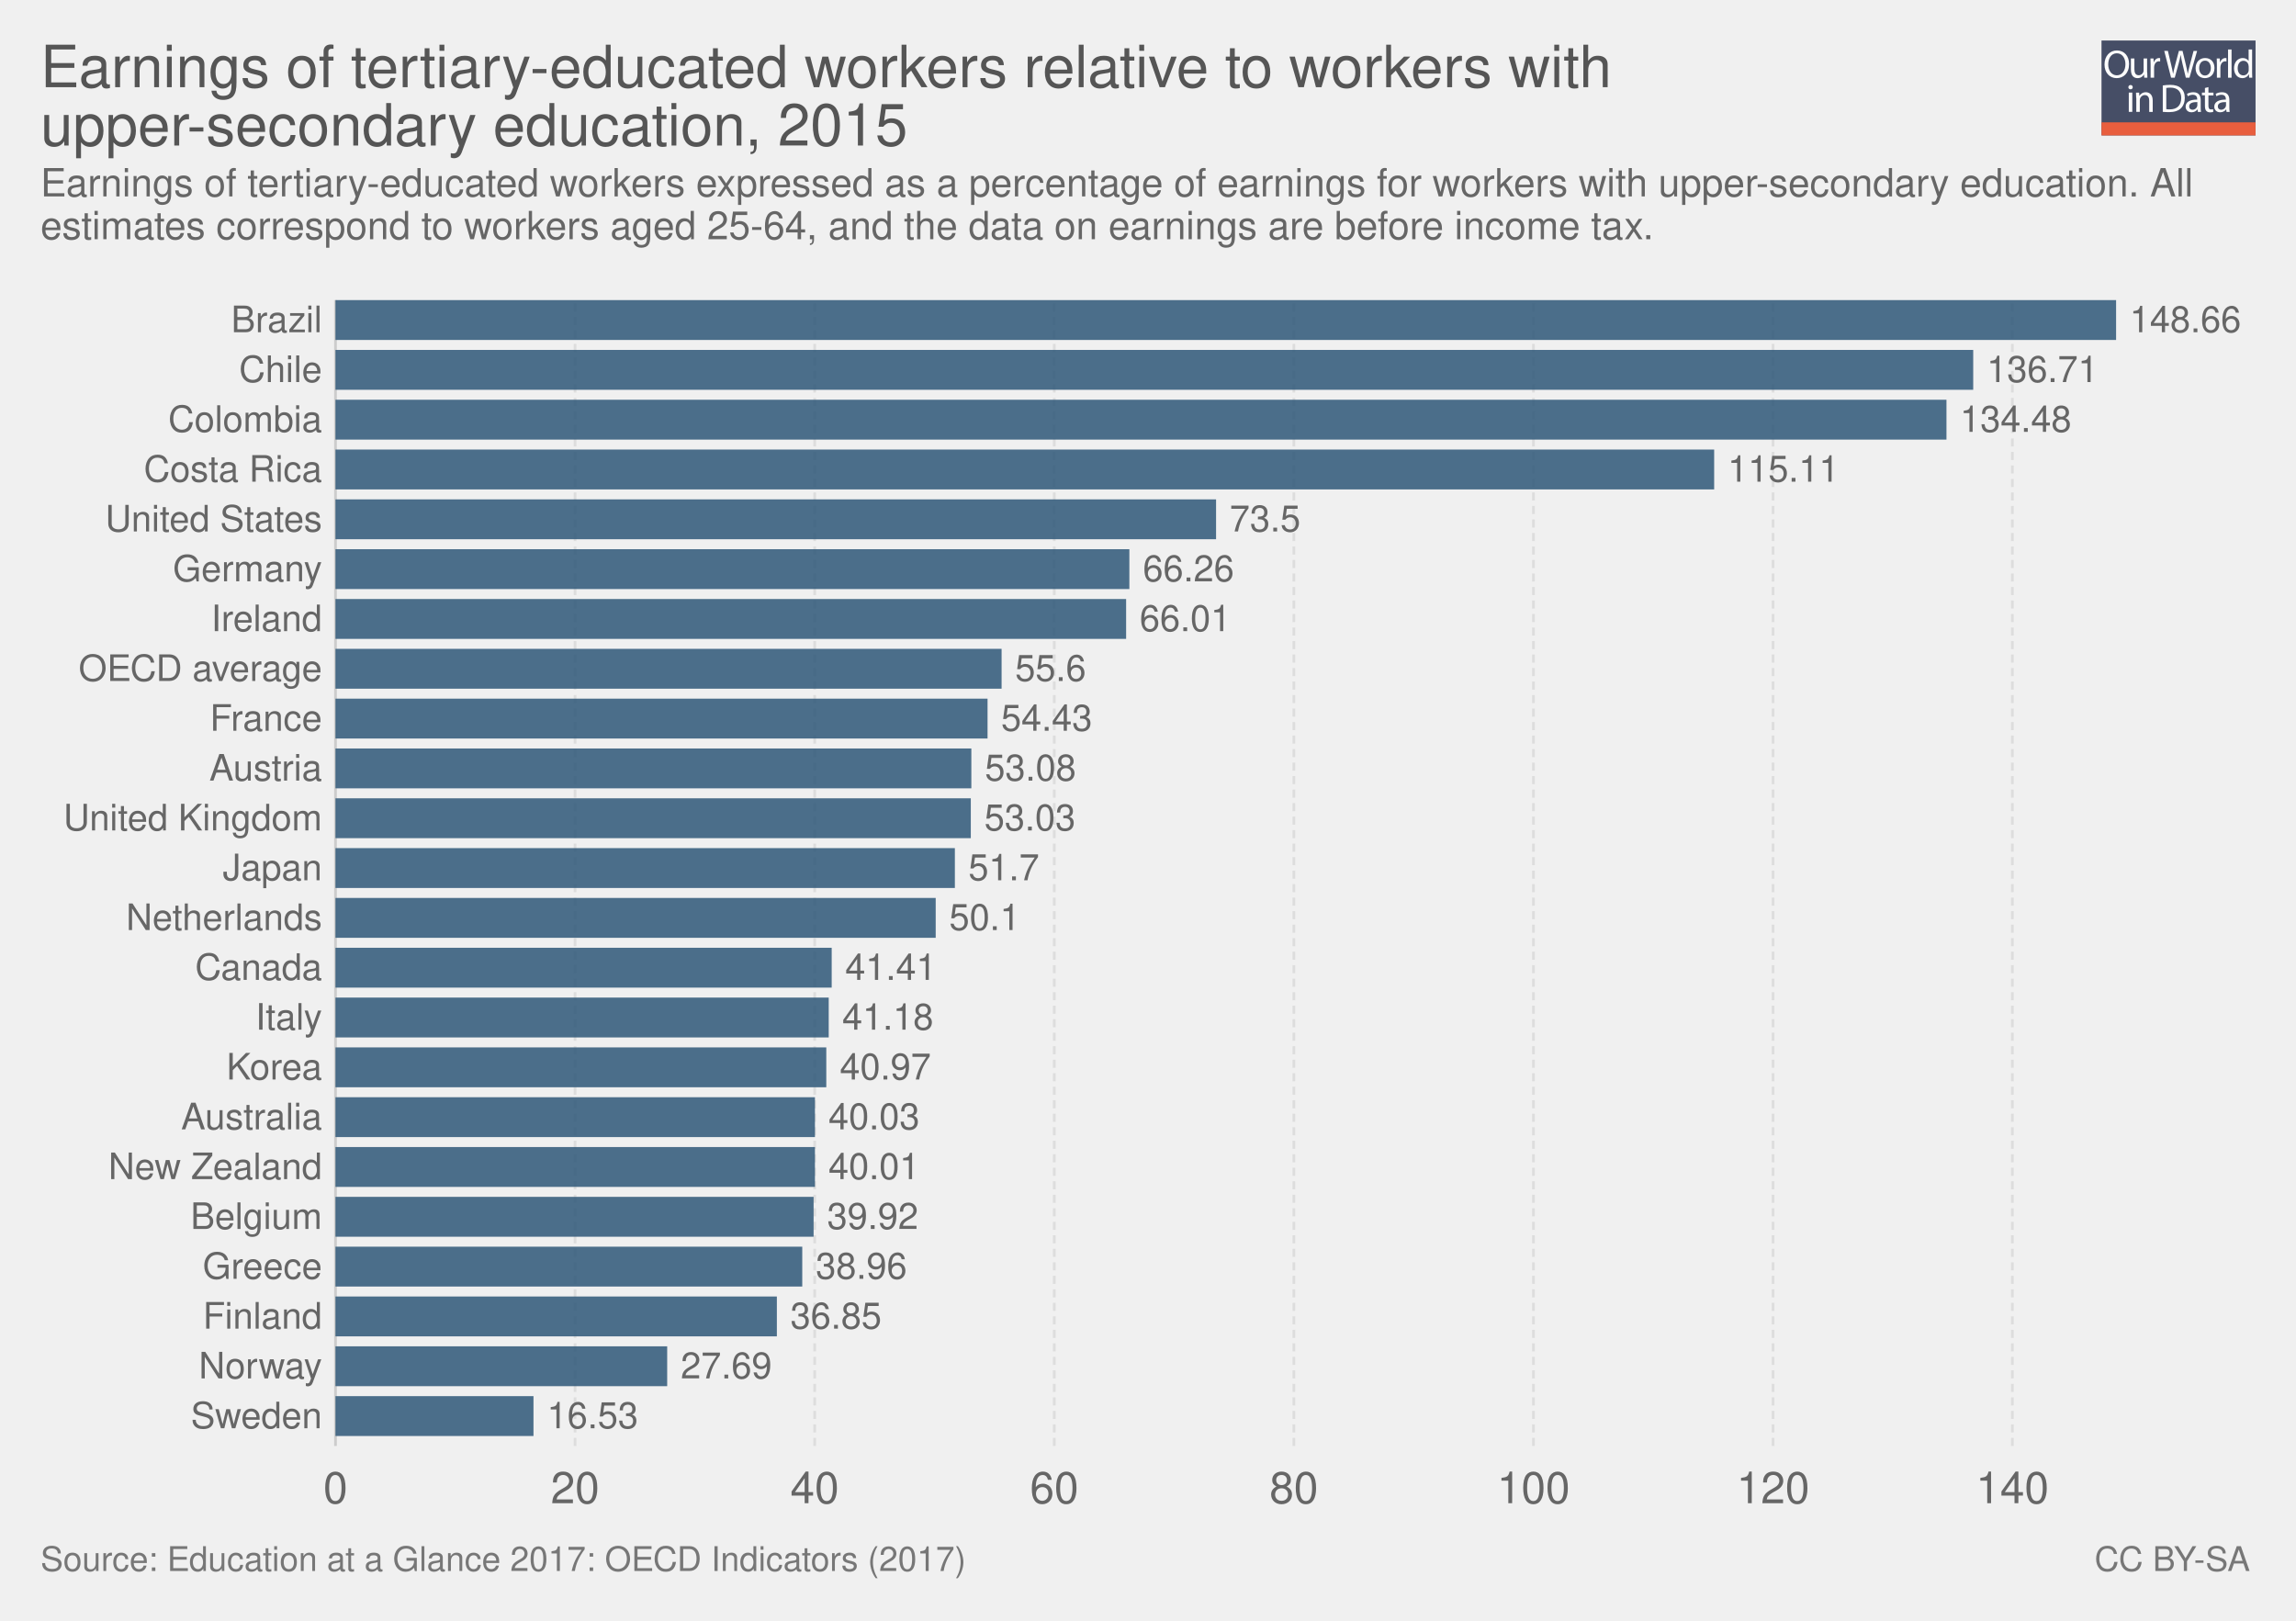
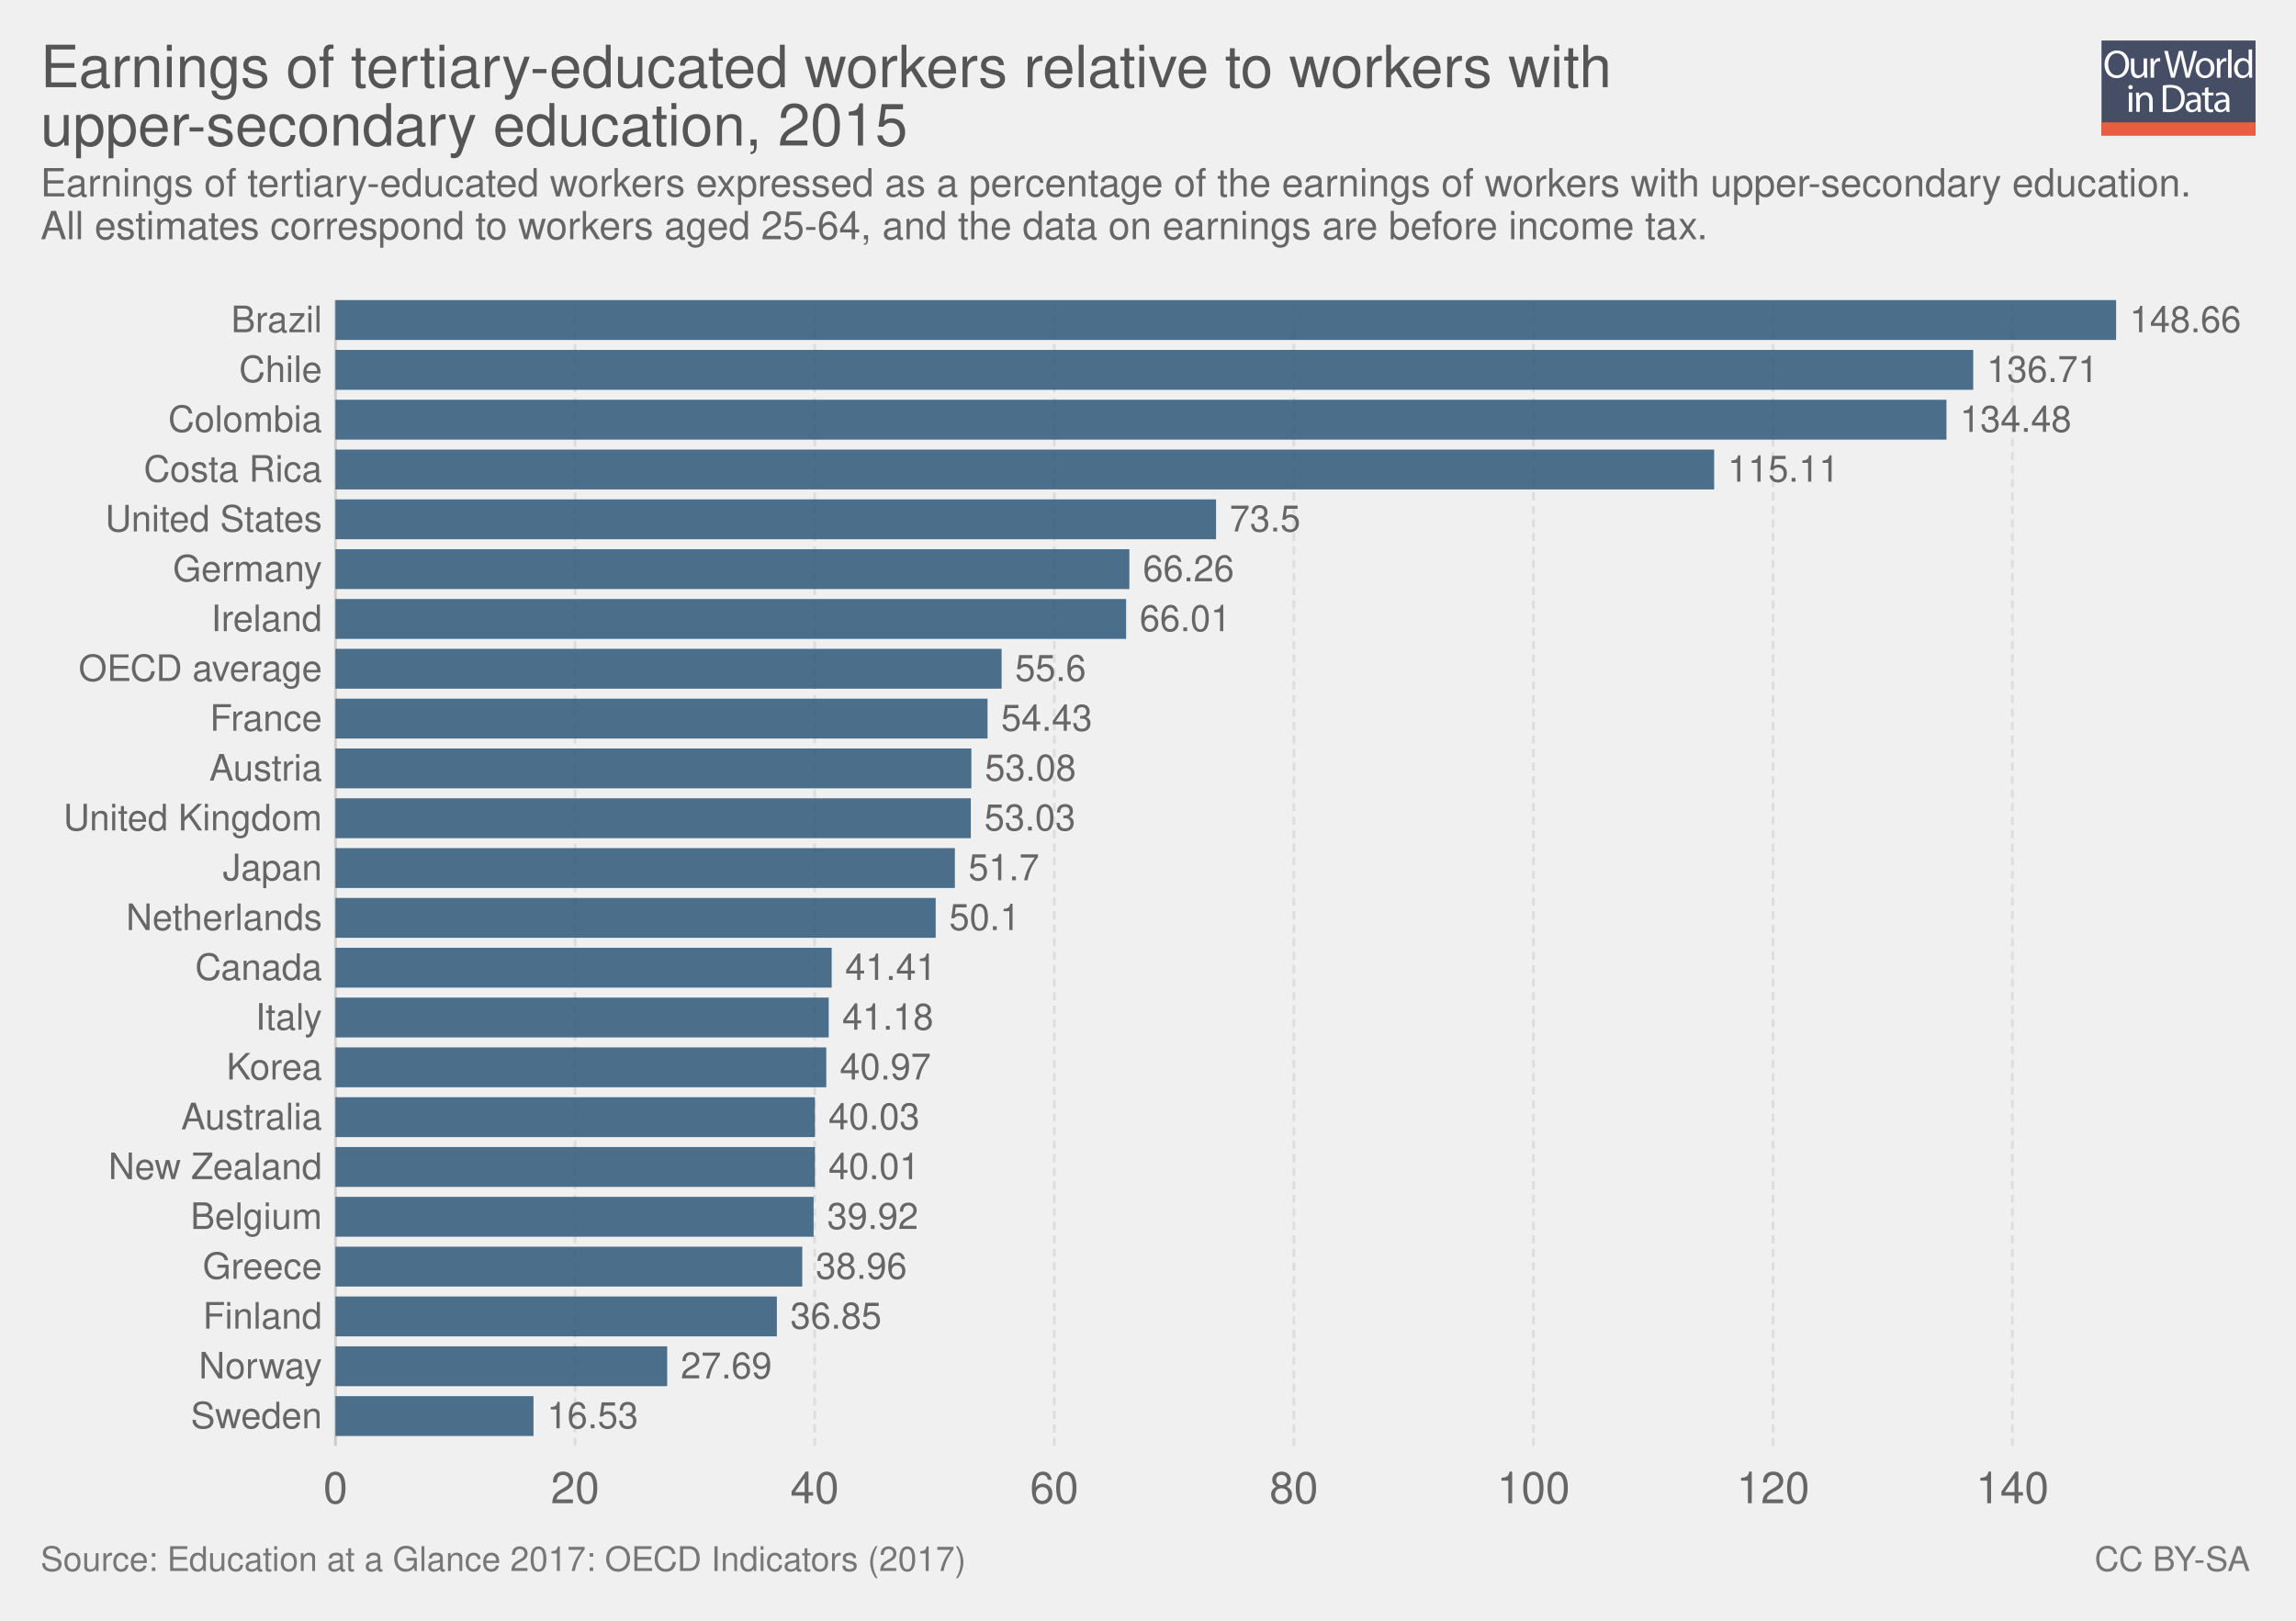
<svg xmlns="http://www.w3.org/2000/svg" xmlns:xlink="http://www.w3.org/1999/xlink" version="1.1" style="font-family: 'Helvetica Neue', Helvetica, Arial, sans-serif; font-size: 18px; background-color: white; text-rendering: optimizeLegibility; -webkit-font-smoothing: antialiased;" width="850" height="600">
  <g class="ChartTab">
    <g class="HeaderView">
      <g opacity="0.8" transform="translate(778, 15) scale(0.27)">
        <a xlink:href="https://ourworldindata.org" target="_blank">
          <g>
            <rect x="0" y="0" fill="#1B2543" width="211.2" height="130.1" />
            <rect x="0" y="112.2" fill="#E63912" width="211.2" height="17.9" />
            <g>
              <rect x="1.2" y="12.3" fill="none" width="210.2" height="99.2" />
              <path fill="#FFFFFF" d="M37.8,32.2c0,12.7-7.7,19.4-17.1,19.4c-9.7,0-16.6-7.5-16.6-18.7c0-11.7,7.3-19.3,17.1-19.3 C31.3,13.7,37.8,21.3,37.8,32.2z M9.2,32.8c0,7.9,4.3,14.9,11.8,14.9c7.5,0,11.8-6.9,11.8-15.3c0-7.3-3.8-14.9-11.8-14.9 C13.1,17.5,9.2,24.8,9.2,32.8z" />
              <path fill="#FFFFFF" d="M62.7,43.8c0,2.7,0.1,5.1,0.2,7.2h-4.3l-0.3-4.3h-0.1c-1.3,2.1-4,4.9-8.8,4.9c-4.2,0-9.1-2.3-9.1-11.6 V24.6h4.8v14.6c0,5,1.5,8.4,5.9,8.4c3.2,0,5.5-2.2,6.3-4.4c0.3-0.7,0.4-1.6,0.4-2.5V24.6h4.8V43.8z" />
              <path fill="#FFFFFF" d="M67.3,32.8c0-3.1-0.1-5.8-0.2-8.2h4.2l0.2,5.2h0.2c1.2-3.5,4.1-5.8,7.3-5.8c0.5,0,0.9,0.1,1.4,0.2v4.5 c-0.5-0.1-1-0.2-1.6-0.2c-3.4,0-5.8,2.6-6.5,6.2c-0.1,0.7-0.2,1.4-0.2,2.2V51h-4.8V32.8z" />
              <path fill="#FFFFFF" d="M95.4,51l-9.4-36.8h5l4.4,18.6c1.1,4.6,2.1,9.2,2.7,12.7h0.1c0.6-3.7,1.8-8,3-12.8l4.9-18.5h5l4.5,18.7 c1,4.4,2,8.7,2.6,12.6h0.1c0.8-4,1.8-8.1,3-12.7l4.9-18.5h4.9L120.6,51h-5L111,31.9c-1.1-4.7-1.9-8.3-2.4-12h-0.1 c-0.7,3.7-1.5,7.3-2.8,12L100.4,51H95.4z" />
              <path fill="#FFFFFF" d="M154.9,37.6c0,9.8-6.8,14-13.2,14c-7.2,0-12.7-5.2-12.7-13.6c0-8.8,5.8-14,13.1-14 C149.8,24,154.9,29.5,154.9,37.6z M133.9,37.9c0,5.8,3.3,10.1,8,10.1c4.6,0,8-4.3,8-10.3c0-4.5-2.2-10.1-7.9-10.1 C136.3,27.6,133.9,32.8,133.9,37.9z" />
              <path fill="#FFFFFF" d="M158.2,32.8c0-3.1-0.1-5.8-0.2-8.2h4.2l0.2,5.2h0.2c1.2-3.5,4.1-5.8,7.3-5.8c0.5,0,0.9,0.1,1.4,0.2v4.5 c-0.5-0.1-1-0.2-1.6-0.2c-3.4,0-5.8,2.6-6.5,6.2c-0.1,0.7-0.2,1.4-0.2,2.2V51h-4.8V32.8z" />
              <path fill="#FFFFFF" d="M173.5,12.3h4.8V51h-4.8V12.3z" />
              <path fill="#FFFFFF" d="M206.5,12.3v31.9c0,2.3,0.1,5,0.2,6.8h-4.3l-0.2-4.6H202c-1.5,2.9-4.7,5.2-9,5.2 c-6.4,0-11.3-5.4-11.3-13.4c-0.1-8.8,5.4-14.2,11.9-14.2c4,0,6.8,1.9,8,4h0.1V12.3H206.5z M201.7,35.4c0-0.6-0.1-1.4-0.2-2 c-0.7-3.1-3.3-5.6-6.9-5.6c-5,0-7.9,4.4-7.9,10.2c0,5.3,2.6,9.8,7.8,9.8c3.2,0,6.2-2.1,7.1-5.7c0.2-0.7,0.2-1.3,0.2-2.1V35.4z" />
              <path fill="#FFFFFF" d="M42.8,64c0.1,1.6-1.1,2.9-3.1,2.9c-1.7,0-2.9-1.3-2.9-2.9c0-1.7,1.3-3,3-3C41.7,61,42.8,62.3,42.8,64z M37.4,97.8V71.4h4.8v26.4H37.4z" />
              <path fill="#FFFFFF" d="M47.5,78.6c0-2.7-0.1-5-0.2-7.1h4.3l0.3,4.4h0.1c1.3-2.5,4.4-5,8.8-5c3.7,0,9.4,2.2,9.4,11.2v15.8h-4.8 V82.6c0-4.3-1.6-7.8-6.1-7.8c-3.2,0-5.6,2.2-6.5,4.9c-0.2,0.6-0.3,1.4-0.3,2.2v15.9h-4.8V78.6z" />
              <path fill="#FFFFFF" d="M84,61.6c2.9-0.4,6.3-0.8,10.1-0.8c6.8,0,11.7,1.6,14.9,4.6c3.3,3,5.2,7.3,5.2,13.2c0,6-1.9,10.9-5.3,14.3 c-3.4,3.4-9.1,5.3-16.3,5.3c-3.4,0-6.2-0.2-8.6-0.4V61.6z M88.8,94.1c1.2,0.2,3,0.3,4.8,0.3c10.2,0,15.7-5.7,15.7-15.6 c0.1-8.7-4.9-14.2-14.9-14.2c-2.5,0-4.3,0.2-5.6,0.5V94.1z" />
              <path fill="#FFFFFF" d="M132.1,97.8l-0.4-3.3h-0.2c-1.5,2.1-4.3,3.9-8.1,3.9c-5.4,0-8.1-3.8-8.1-7.6c0-6.4,5.7-9.9,15.9-9.8v-0.5 c0-2.2-0.6-6.1-6-6.1c-2.5,0-5,0.8-6.9,2l-1.1-3.2c2.2-1.4,5.4-2.3,8.7-2.3c8.1,0,10.1,5.5,10.1,10.8v9.9c0,2.3,0.1,4.5,0.4,6.3 H132.1z M131.4,84.4c-5.3-0.1-11.2,0.8-11.2,5.9c0,3.1,2.1,4.6,4.5,4.6c3.4,0,5.6-2.2,6.4-4.4c0.2-0.5,0.3-1,0.3-1.5V84.4z" />
              <path fill="#FFFFFF" d="M146.6,63.9v7.6h6.9v3.7h-6.9v14.2c0,3.3,0.9,5.1,3.6,5.1c1.3,0,2.2-0.2,2.8-0.3l0.2,3.6 c-0.9,0.4-2.4,0.7-4.3,0.7c-2.2,0-4-0.7-5.2-2c-1.4-1.4-1.9-3.8-1.9-6.9V75.1h-4.1v-3.7h4.1v-6.3L146.6,63.9z" />
              <path fill="#FFFFFF" d="M171.4,97.8l-0.4-3.3h-0.2c-1.5,2.1-4.3,3.9-8.1,3.9c-5.4,0-8.1-3.8-8.1-7.6c0-6.4,5.7-9.9,15.9-9.8v-0.5 c0-2.2-0.6-6.1-6-6.1c-2.5,0-5,0.8-6.9,2l-1.1-3.2c2.2-1.4,5.4-2.3,8.7-2.3c8.1,0,10.1,5.5,10.1,10.8v9.9c0,2.3,0.1,4.5,0.4,6.3 H171.4z M170.7,84.4c-5.3-0.1-11.2,0.8-11.2,5.9c0,3.1,2.1,4.6,4.5,4.6c3.4,0,5.6-2.2,6.4-4.4c0.2-0.5,0.3-1,0.3-1.5V84.4z" />
            </g>
          </g>
        </a>
      </g>
      <a href="https://ourworldindata.org/grapher/earnings-of-tertiary-educated-workers-relative-to-workers-with-upper-secondary-education" target="_blank">
        <text font-size="21.60" x="15.0" y="32.3" fill="#555">
          <tspan x="15" y="32.28">Earnings of tertiary-educated workers relative to workers with</tspan>
          <tspan x="15" y="53.88">upper-secondary education, 2015</tspan>
        </text>
      </a>
      <text font-size="14.40" x="15.0" y="72.7" fill="#666">
-         <tspan x="15" y="72.72">Earnings of tertiary-educated workers expressed as a percentage of earnings for workers with upper-secondary education. All</tspan>
-         <tspan x="15" y="88.56">estimates correspond to workers aged 25-64, and the data on earnings are before income tax.</tspan>
+         <tspan x="15" y="72.72">Earnings of tertiary-educated workers expressed as a percentage of the earnings of workers with upper-secondary education.</tspan>
+         <tspan x="15" y="88.56">All estimates correspond to workers aged 25-64, and the data on earnings are before income tax.</tspan>
      </text>
    </g>
    <g class="DiscreteBarChart">
      <rect x="15" y="111.1" width="810" height="445.4" opacity="0" fill="rgba(255,255,255,0)" />
      <g class="HorizontalAxis">
        <text x="124.2" y="556.5" fill="#666" text-anchor="middle" font-size="16.2">0</text>
        <text x="212.9" y="556.5" fill="#666" text-anchor="middle" font-size="16.2">20</text>
        <text x="301.6" y="556.5" fill="#666" text-anchor="middle" font-size="16.2">40</text>
        <text x="390.3" y="556.5" fill="#666" text-anchor="middle" font-size="16.2">60</text>
        <text x="479" y="556.5" fill="#666" text-anchor="middle" font-size="16.2">80</text>
        <text x="567.7" y="556.5" fill="#666" text-anchor="middle" font-size="16.2">100</text>
        <text x="656.4" y="556.5" fill="#666" text-anchor="middle" font-size="16.2">120</text>
        <text x="745" y="556.5" fill="#666" text-anchor="middle" font-size="16.2">140</text>
      </g>
      <g class="AxisGridLines">
        <line x1="124.2" y1="535.30" x2="124.2" y2="111.10" stroke="#ccc" />
        <line x1="212.9" y1="535.30" x2="212.9" y2="111.10" stroke="#ddd" stroke-dasharray="3,2" />
        <line x1="301.6" y1="535.30" x2="301.6" y2="111.10" stroke="#ddd" stroke-dasharray="3,2" />
        <line x1="390.3" y1="535.30" x2="390.3" y2="111.10" stroke="#ddd" stroke-dasharray="3,2" />
        <line x1="479" y1="535.30" x2="479" y2="111.10" stroke="#ddd" stroke-dasharray="3,2" />
        <line x1="567.7" y1="535.30" x2="567.7" y2="111.10" stroke="#ddd" stroke-dasharray="3,2" />
        <line x1="656.4" y1="535.30" x2="656.4" y2="111.10" stroke="#ddd" stroke-dasharray="3,2" />
        <line x1="745" y1="535.30" x2="745" y2="111.10" stroke="#ddd" stroke-dasharray="3,2" />
      </g>
      <g class="bar">
        <text x="119.242" y="118.477" fill="#666" dominant-baseline="middle" text-anchor="end" font-size="13.5">Brazil</text>
        <rect x="124.2" y="111.1" width="659.2" height="14.755" fill="#2E5778" opacity="0.85" />
        <text x="788.4" y="118.477" fill="#666" dominant-baseline="middle" text-anchor="start" font-size="13.5">148.66</text>
      </g>
      <g class="bar">
        <text x="119.242" y="136.921" fill="#666" dominant-baseline="middle" text-anchor="end" font-size="13.5">Chile</text>
        <rect x="124.2" y="129.543" width="606.3" height="14.755" fill="#2E5778" opacity="0.85" />
        <text x="735.5" y="136.921" fill="#666" dominant-baseline="middle" text-anchor="start" font-size="13.5">136.71</text>
      </g>
      <g class="bar">
        <text x="119.242" y="155.364" fill="#666" dominant-baseline="middle" text-anchor="end" font-size="13.5">Colombia</text>
        <rect x="124.2" y="147.987" width="596.4" height="14.755" fill="#2E5778" opacity="0.85" />
        <text x="725.6" y="155.364" fill="#666" dominant-baseline="middle" text-anchor="start" font-size="13.5">134.48</text>
      </g>
      <g class="bar">
        <text x="119.242" y="173.808" fill="#666" dominant-baseline="middle" text-anchor="end" font-size="13.5">Costa Rica</text>
        <rect x="124.2" y="166.43" width="510.4" height="14.755" fill="#2E5778" opacity="0.85" />
        <text x="639.6" y="173.808" fill="#666" dominant-baseline="middle" text-anchor="start" font-size="13.5">115.11</text>
      </g>
      <g class="bar">
        <text x="119.242" y="192.251" fill="#666" dominant-baseline="middle" text-anchor="end" font-size="13.5">United States</text>
        <rect x="124.2" y="184.874" width="326" height="14.755" fill="#2E5778" opacity="0.85" />
        <text x="455.2" y="192.251" fill="#666" dominant-baseline="middle" text-anchor="start" font-size="13.5">73.5</text>
      </g>
      <g class="bar">
        <text x="119.242" y="210.695" fill="#666" dominant-baseline="middle" text-anchor="end" font-size="13.5">Germany</text>
        <rect x="124.2" y="203.317" width="293.9" height="14.755" fill="#2E5778" opacity="0.85" />
        <text x="423.1" y="210.695" fill="#666" dominant-baseline="middle" text-anchor="start" font-size="13.5">66.26</text>
      </g>
      <g class="bar">
        <text x="119.242" y="229.138" fill="#666" dominant-baseline="middle" text-anchor="end" font-size="13.5">Ireland</text>
        <rect x="124.2" y="221.761" width="292.7" height="14.755" fill="#2E5778" opacity="0.85" />
        <text x="421.9" y="229.138" fill="#666" dominant-baseline="middle" text-anchor="start" font-size="13.5">66.01</text>
      </g>
      <g class="bar">
        <text x="119.242" y="247.582" fill="#666" dominant-baseline="middle" text-anchor="end" font-size="13.5">OECD average</text>
        <rect x="124.2" y="240.204" width="246.6" height="14.755" fill="#2E5778" opacity="0.85" />
        <text x="375.8" y="247.582" fill="#666" dominant-baseline="middle" text-anchor="start" font-size="13.5">55.6</text>
      </g>
      <g class="bar">
        <text x="119.242" y="266.025" fill="#666" dominant-baseline="middle" text-anchor="end" font-size="13.5">France</text>
        <rect x="124.2" y="258.648" width="241.4" height="14.755" fill="#2E5778" opacity="0.85" />
        <text x="370.6" y="266.025" fill="#666" dominant-baseline="middle" text-anchor="start" font-size="13.5">54.43</text>
      </g>
      <g class="bar">
        <text x="119.242" y="284.469" fill="#666" dominant-baseline="middle" text-anchor="end" font-size="13.5">Austria</text>
        <rect x="124.2" y="277.091" width="235.4" height="14.755" fill="#2E5778" opacity="0.85" />
        <text x="364.6" y="284.469" fill="#666" dominant-baseline="middle" text-anchor="start" font-size="13.5">53.08</text>
      </g>
      <g class="bar">
        <text x="119.242" y="302.912" fill="#666" dominant-baseline="middle" text-anchor="end" font-size="13.5">United Kingdom</text>
        <rect x="124.2" y="295.535" width="235.2" height="14.755" fill="#2E5778" opacity="0.85" />
        <text x="364.4" y="302.912" fill="#666" dominant-baseline="middle" text-anchor="start" font-size="13.5">53.03</text>
      </g>
      <g class="bar">
        <text x="119.242" y="321.356" fill="#666" dominant-baseline="middle" text-anchor="end" font-size="13.5">Japan</text>
        <rect x="124.2" y="313.978" width="229.3" height="14.755" fill="#2E5778" opacity="0.85" />
        <text x="358.5" y="321.356" fill="#666" dominant-baseline="middle" text-anchor="start" font-size="13.5">51.7</text>
      </g>
      <g class="bar">
        <text x="119.242" y="339.799" fill="#666" dominant-baseline="middle" text-anchor="end" font-size="13.5">Netherlands</text>
        <rect x="124.2" y="332.422" width="222.2" height="14.755" fill="#2E5778" opacity="0.85" />
        <text x="351.4" y="339.799" fill="#666" dominant-baseline="middle" text-anchor="start" font-size="13.5">50.1</text>
      </g>
      <g class="bar">
        <text x="119.242" y="358.243" fill="#666" dominant-baseline="middle" text-anchor="end" font-size="13.5">Canada</text>
        <rect x="124.2" y="350.865" width="183.7" height="14.755" fill="#2E5778" opacity="0.85" />
        <text x="312.9" y="358.243" fill="#666" dominant-baseline="middle" text-anchor="start" font-size="13.5">41.41</text>
      </g>
      <g class="bar">
        <text x="119.242" y="376.686" fill="#666" dominant-baseline="middle" text-anchor="end" font-size="13.5">Italy</text>
        <rect x="124.2" y="369.309" width="182.6" height="14.755" fill="#2E5778" opacity="0.85" />
        <text x="311.8" y="376.686" fill="#666" dominant-baseline="middle" text-anchor="start" font-size="13.5">41.18</text>
      </g>
      <g class="bar">
        <text x="119.242" y="395.13" fill="#666" dominant-baseline="middle" text-anchor="end" font-size="13.5">Korea</text>
        <rect x="124.2" y="387.752" width="181.7" height="14.755" fill="#2E5778" opacity="0.85" />
        <text x="310.9" y="395.13" fill="#666" dominant-baseline="middle" text-anchor="start" font-size="13.5">40.97</text>
      </g>
      <g class="bar">
        <text x="119.242" y="413.573" fill="#666" dominant-baseline="middle" text-anchor="end" font-size="13.5">Australia</text>
        <rect x="124.2" y="406.196" width="177.5" height="14.755" fill="#2E5778" opacity="0.85" />
        <text x="306.7" y="413.573" fill="#666" dominant-baseline="middle" text-anchor="start" font-size="13.5">40.03</text>
      </g>
      <g class="bar">
        <text x="119.242" y="432.017" fill="#666" dominant-baseline="middle" text-anchor="end" font-size="13.5">New Zealand</text>
        <rect x="124.2" y="424.639" width="177.5" height="14.755" fill="#2E5778" opacity="0.85" />
        <text x="306.7" y="432.017" fill="#666" dominant-baseline="middle" text-anchor="start" font-size="13.5">40.01</text>
      </g>
      <g class="bar">
        <text x="119.242" y="450.46" fill="#666" dominant-baseline="middle" text-anchor="end" font-size="13.5">Belgium</text>
        <rect x="124.2" y="443.083" width="177" height="14.755" fill="#2E5778" opacity="0.85" />
        <text x="306.2" y="450.46" fill="#666" dominant-baseline="middle" text-anchor="start" font-size="13.5">39.92</text>
      </g>
      <g class="bar">
        <text x="119.242" y="468.903" fill="#666" dominant-baseline="middle" text-anchor="end" font-size="13.5">Greece</text>
        <rect x="124.2" y="461.526" width="172.8" height="14.755" fill="#2E5778" opacity="0.85" />
        <text x="302" y="468.903" fill="#666" dominant-baseline="middle" text-anchor="start" font-size="13.5">38.96</text>
      </g>
      <g class="bar">
        <text x="119.242" y="487.347" fill="#666" dominant-baseline="middle" text-anchor="end" font-size="13.5">Finland</text>
        <rect x="124.2" y="479.97" width="163.4" height="14.755" fill="#2E5778" opacity="0.85" />
        <text x="292.6" y="487.347" fill="#666" dominant-baseline="middle" text-anchor="start" font-size="13.5">36.85</text>
      </g>
      <g class="bar">
        <text x="119.242" y="505.79" fill="#666" dominant-baseline="middle" text-anchor="end" font-size="13.5">Norway</text>
        <rect x="124.2" y="498.413" width="122.8" height="14.755" fill="#2E5778" opacity="0.85" />
        <text x="252" y="505.79" fill="#666" dominant-baseline="middle" text-anchor="start" font-size="13.5">27.69</text>
      </g>
      <g class="bar">
        <text x="119.242" y="524.234" fill="#666" dominant-baseline="middle" text-anchor="end" font-size="13.5">Sweden</text>
        <rect x="124.2" y="516.857" width="73.3" height="14.755" fill="#2E5778" opacity="0.85" />
        <text x="202.5" y="524.234" fill="#666" dominant-baseline="middle" text-anchor="start" font-size="13.5">16.53</text>
      </g>
    </g>
    <g style="fill: #777;" class="SourcesFooter">
      <g style="fill: #777;" class="clickable">
        <text font-size="12.60" x="15.0" y="581.6">
          <tspan x="15" y="581.58">Source: Education at a Glance 2017: OECD Indicators (2017)</tspan>
        </text>
      </g>
      <text font-size="12.60" x="775.4" y="581.6">
        <tspan x="775.402" y="581.58">
          <a style="fill: #777;" class="cclogo" href="http://creativecommons.org/licenses/by-sa/4.0/deed.en_US" target="_blank">CC BY-SA</a>
        </tspan>
      </text>
    </g>
  </g>
</svg>
